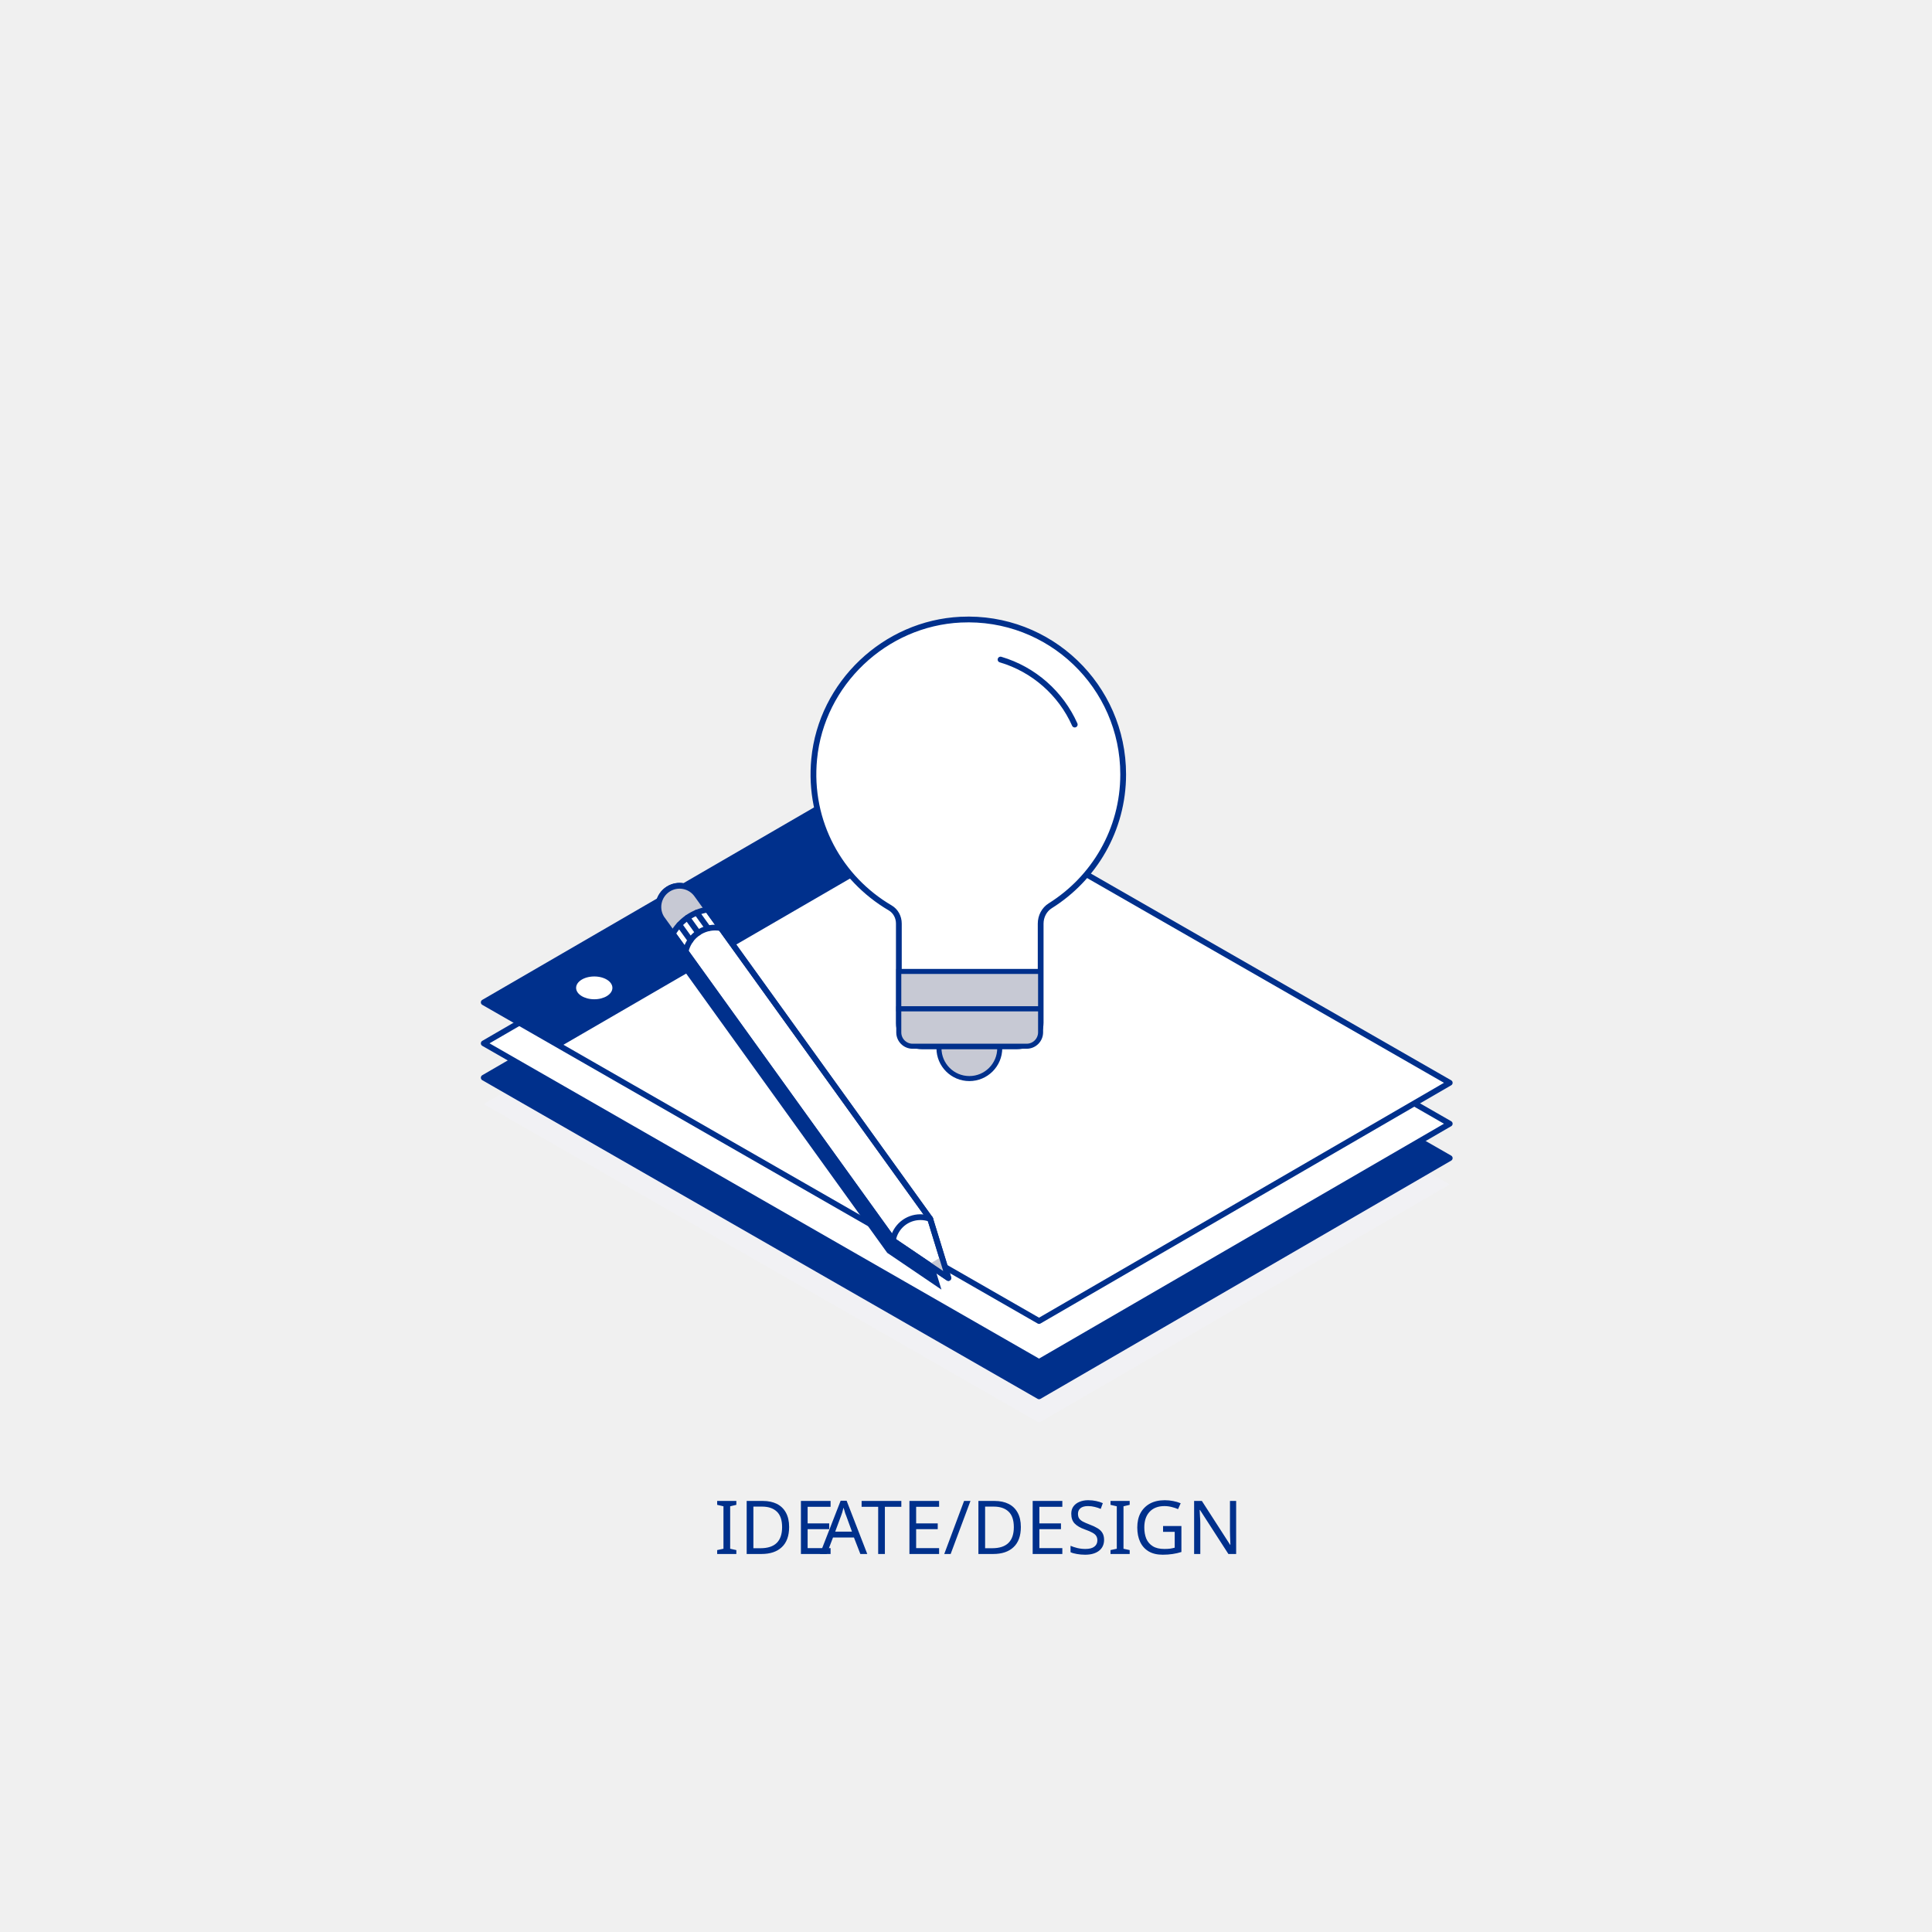
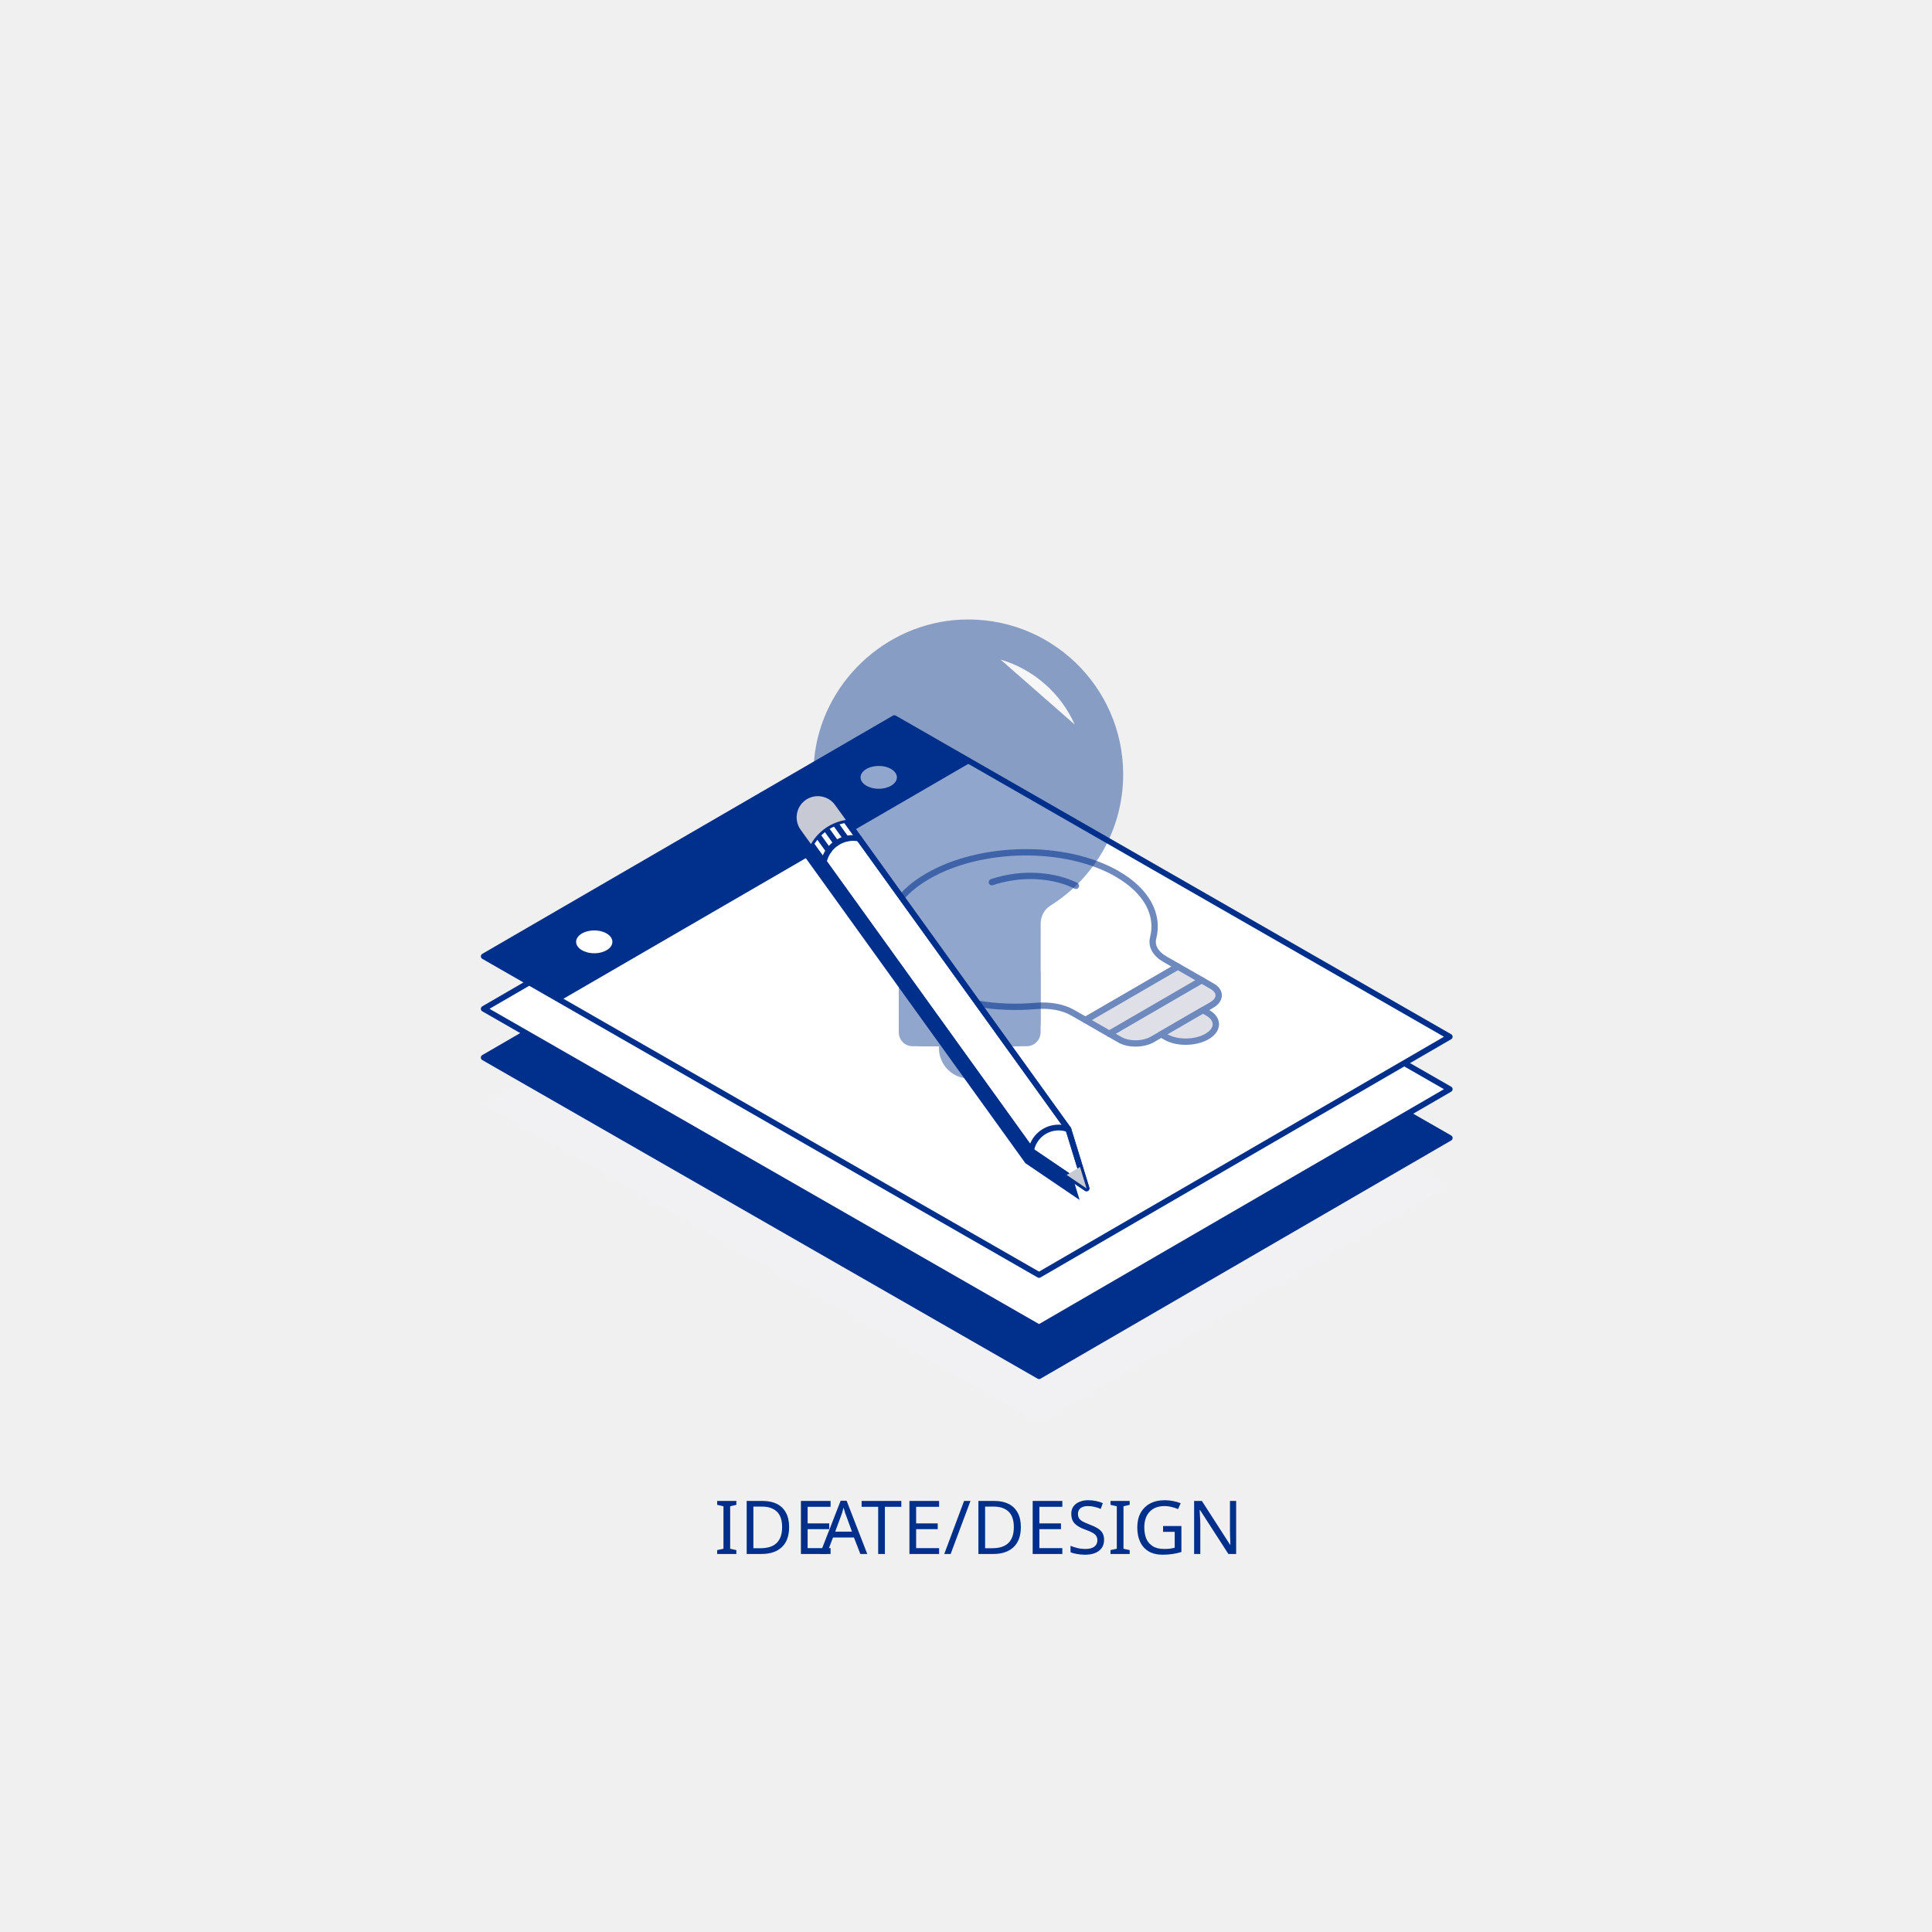
- <svg xmlns="http://www.w3.org/2000/svg" id="Layer_1_copy_3" data-name="Layer 1 copy 3" viewBox="0 0 288 288">
+ <svg xmlns="http://www.w3.org/2000/svg" id="Layer_1_copy_2" data-name="Layer 1 copy 2" viewBox="0 0 288 288">
  <defs>
    <style>
-       .cls-1, .cls-2 {
-         fill: none;
-       }
- 
-       .cls-3, .cls-4 {
+       .cls-1 {
        fill: #c7c9d4;
      }

-       .cls-5, .cls-4, .cls-6, .cls-2 {
-         stroke: #00308c;
-       }
- 
-       .cls-5, .cls-7 {
+       .cls-2 {
        fill: #fff;
      }

-       .cls-5, .cls-6, .cls-2 {
+       .cls-3, .cls-4, .cls-5 {
+         fill: #00308c;
+       }
+ 
+       .cls-3, .cls-6 {
+         stroke: #00308c;
        stroke-linecap: round;
        stroke-linejoin: round;
        stroke-width: .86px;
      }

-       .cls-4 {
-         stroke-miterlimit: 10;
-         stroke-width: .75px;
-       }
- 
-       .cls-6, .cls-8, .cls-9 {
-         fill: #00308c;
-       }
- 
-       .cls-10 {
+       .cls-7 {
        fill: #f1f1f4;
      }

-       .cls-9 {
+       .cls-5 {
        font-family: DIN2014-Regular, 'DIN 2014';
        font-size: 11.08px;
      }

-       .cls-11 {
+       .cls-8 {
        letter-spacing: -.03em;
      }

-       .cls-12 {
-         clip-path: url(#clippath);
+       .cls-6 {
+         fill: none;
      }
    </style>
-     <clipPath id="clippath">
-       <rect class="cls-1" x="137.25" y="155.72" width="15.36" height="6.19" />
-     </clipPath>
  </defs>
-   <text class="cls-9" transform="translate(106.47 231.65)">
+   <text class="cls-5" transform="translate(106.47 231.65)">
    <tspan x="0" y="0">IDE</tspan>
-     <tspan class="cls-11" x="15.75" y="0">A</tspan>
+     <tspan class="cls-8" x="15.75" y="0">A</tspan>
    <tspan x="21.86" y="0">TE/DESIGN</tspan>
  </text>
-   <polygon id="Pad_Shadow" data-name="Pad Shadow" class="cls-10" points="216.11 176.56 133.32 129.07 72.11 164.58 154.89 212.07 216.11 176.56" />
-   <polygon id="Pad_Bottom" data-name="Pad Bottom" class="cls-6" points="216.11 172.64 133.32 125.15 72.11 160.65 154.89 208.15 216.11 172.64" />
+   <polygon id="Pad_Shadow" data-name="Pad Shadow" class="cls-7" points="216.11 176.56 133.32 129.07 72.11 164.58 154.89 212.07 216.11 176.56" />
+   <polygon id="Pad_Bottom" data-name="Pad Bottom" class="cls-3" points="216.11 169.636 133.32 122.146 72.11 157.65 154.89 205.146 216.11 169.636" />
  <g id="Pad_Middle" data-name="Pad Middle">
-     <polygon class="cls-7" points="216.11 167.51 133.32 120.02 72.11 155.53 154.89 203.02 216.11 167.51" />
-     <polygon class="cls-2" points="216.11 167.51 133.32 120.02 72.11 155.53 154.89 203.02 216.11 167.51" />
+     <polygon class="cls-2" points="216.11 162.363 133.32 114.873 72.11 150.383 154.89 197.873 216.11 162.363" />
+     <polygon class="cls-6" points="216.11 162.363 133.32 114.873 72.11 150.383 154.89 197.873 216.11 162.363" />
  </g>
  <g id="Pad_Top" data-name="Pad Top">
-     <polygon class="cls-7" points="216.11 161.41 133.32 113.91 72.11 149.42 154.89 196.92 216.11 161.41" />
-     <polygon class="cls-2" points="216.11 161.41 133.32 113.91 72.11 149.42 154.89 196.92 216.11 161.41" />
-     <path class="cls-8" d="M133.32,113.91l-61.22,35.51,11.46,6.57,61.22-35.51-11.46-6.57ZM88.59,148.96c-1.49,0-2.71-.76-2.71-1.7s1.21-1.7,2.71-1.7,2.7.76,2.7,1.7-1.21,1.7-2.7,1.7M130.99,124.44c-1.49,0-2.71-.76-2.71-1.7s1.21-1.7,2.71-1.7,2.71.76,2.71,1.7-1.21,1.7-2.71,1.7" />
+     <polygon class="cls-2" points="216.11 154.544 133.32 107.049 72.11 142.559 154.89 190.054 216.11 154.544" />
+     <polygon class="cls-6" points="216.11 154.544 133.32 107.049 72.11 142.559 154.89 190.054 216.11 154.544" />
+     <path class="cls-4" d="M133.32,107.05l-61.22,35.51 11.46,6.57 61.22,-35.51 -11.46,-6.57ZM88.59,142.10c-1.49,0.00,-2.71,-0.76,-2.71,-1.70s1.21,-1.70,2.71,-1.70 2.70,0.76,2.70,1.70 -1.21,1.70,-2.70,1.70M130.99,117.58c-1.49,0.00,-2.71,-0.76,-2.71,-1.70s1.21,-1.70,2.71,-1.70 2.71,0.76,2.71,1.70 -1.21,1.70,-2.71,1.70" />
  </g>
-   <g id="Beam">
-     <line class="cls-5" x1="144.01" y1="115.12" x2="144.01" y2="113.91" />
-     <line class="cls-5" x1="142.88" y1="115.34" x2="142.42" y2="114.23" />
-     <line class="cls-5" x1="141.92" y1="115.98" x2="141.07" y2="115.13" />
-     <line class="cls-5" x1="141.28" y1="116.94" x2="140.16" y2="116.48" />
-     <line class="cls-5" x1="147.86" y1="119.67" x2="146.74" y2="119.21" />
-     <line class="cls-5" x1="141.05" y1="118.07" x2="139.85" y2="118.07" />
-     <line class="cls-5" x1="148.17" y1="118.07" x2="146.97" y2="118.07" />
-     <line class="cls-5" x1="141.28" y1="119.21" x2="140.16" y2="119.67" />
-     <line class="cls-5" x1="147.86" y1="116.48" x2="146.74" y2="116.94" />
-     <line class="cls-5" x1="146.95" y1="115.13" x2="146.10" y2="115.98" />
-     <line class="cls-5" x1="145.60" y1="114.23" x2="145.14" y2="115.34" />
+   <g id="Bulb_One" opacity="0.57" transform="translate(-7.14, -15.18) scale(1.10)">
+     <path class="cls-1" d="M169.33,146.63l1.44.83c1.2.69,1.16,1.83-.08,2.54l-8.02,4.65c-1.24.72-3.21.74-4.41.06l-1.44-.83,12.51-7.25Z" />
+     <path class="cls-6" d="M169.33,146.63l1.44.83c1.2.69,1.16,1.83-.08,2.54l-8.02,4.65c-1.24.72-3.21.74-4.41.06l-1.44-.83,12.51-7.25Z" />
+     <path class="cls-2" d="M157.87,132.22c4.08,2.34,5.7,5.58,4.89,8.7-.27,1.06.31,2.12,1.59,2.86l1.75,1-12.51,7.25-1.75-1c-1.28-.74-3.11-1.07-4.95-.91-5.42.48-11.05-.43-15.13-2.77-6.97-4-6.76-10.64.47-14.82,7.23-4.18,18.66-4.32,25.63-.32" />
+     <path class="cls-6" d="M157.87,132.22c4.08,2.34,5.7,5.58,4.89,8.7-.27,1.06.31,2.12,1.59,2.86l1.75,1-12.51,7.25-1.75-1c-1.28-.74-3.11-1.07-4.95-.91-5.42.48-11.05-.43-15.13-2.77-6.97-4-6.76-10.64.47-14.82,7.23-4.18,18.66-4.32,25.63-.32Z" />
+     <polygon class="cls-1" points="153.61 152.04 166.11 144.79 169.33 146.63 156.82 153.89 153.61 152.04" />
+     <polygon class="cls-6" points="153.61 152.04 166.11 144.79 169.33 146.63 156.82 153.89 153.61 152.04" />
+     <path class="cls-1" d="M169.52,150.69l.63.36c.76.43,1.12,1.01,1.11,1.59-.02.58-.42,1.17-1.2,1.62-1.56.91-4.06.94-5.57.07l-.63-.36,5.67-3.29Z" />
+     <path class="cls-6" d="M169.52,150.69l.63.36c.76.43,1.12,1.01,1.11,1.59-.02.58-.42,1.17-1.2,1.62-1.56.91-4.06.94-5.57.07l-.63-.36,5.67-3.29Z" />
+     <path class="cls-2" d="M140.91,133.35c.73-.25,3.31-1.08,6.62-.79,2.47.21,4.09.94,4.77,1.28" />
+     <path class="cls-6" d="M140.91,133.35c.73-.25,3.31-1.08,6.62-.79,2.47.21,4.09.94,4.77,1.28" />
  </g>
-   <g id="Pencil">
-     <polygon class="cls-8" points="103.33 135.76 97.84 138.95 132.26 186.76 140.34 192.24 137.63 183.41 103.33 135.76" />
-     <path class="cls-7" d="M98.75,137.05l34.54,47.99,8.08,5.47-2.71-8.82-34.79-48.33c-.97-1.35-2.82-1.72-4.24-.84-1.55.97-1.96,3.04-.89,4.53" />
-     <path class="cls-2" d="M98.75,137.05l34.54,47.99,8.08,5.47-2.71-8.82-34.79-48.33c-.97-1.35-2.82-1.72-4.24-.84-1.55.97-1.96,3.04-.89,4.53Z" />
-     <polygon class="cls-3" points="141.37 190.52 140.4 187.32 138.41 188.51 141.37 190.52" />
-     <path class="cls-2" d="M133.12,184.8c.37-1.92,2.06-3.36,4.09-3.36.51,0,1,.09,1.46.26" />
-     <path class="cls-3" d="M103.88,133.36c-.97-1.35-2.82-1.72-4.24-.84-1.55.97-1.96,3.04-.89,4.53l1.54,2.14c1.07-1.89,2.97-3.25,5.2-3.6l-1.61-2.23Z" />
-     <path class="cls-2" d="M107.47,138.35c-.28-.05-.57-.08-.86-.08-2.17,0-3.98,1.53-4.41,3.58" />
-     <path class="cls-2" d="M105.49,135.59c-2.23.35-4.12,1.71-5.2,3.6" />
-     <line class="cls-2" x1="103.86" y1="136.04" x2="105.55" y2="138.39" />
-     <line class="cls-2" x1="102.47" y1="136.81" x2="104.08" y2="139.05" />
-     <line class="cls-2" x1="101.27" y1="137.85" x2="102.94" y2="140.17" />
-     <path class="cls-2" d="M98.75,137.05l34.54,47.99,8.08,5.47-2.71-8.82-34.79-48.33c-.97-1.35-2.82-1.72-4.24-.84-1.55.97-1.96,3.04-.89,4.53Z" />
-   </g>
-   <g id="Bulb_Two">
+   <g id="Bulb_Two" opacity="0.43">
    <g class="cls-12">
      <circle class="cls-4" cx="144.5" cy="156.25" r="4.53" />
    </g>
    <path class="cls-5" d="M167.43,115.43c0-13.12-10.95-23.69-24.22-23.06-11.29.54-20.75,9.5-21.84,20.76-.92,9.45,3.88,17.85,11.33,22.21.82.48,1.29,1.38,1.29,2.33v14.86c0,1.9,1.54,3.45,3.45,3.45h14.16c1.95,0,3.53-1.58,3.53-3.53v-14.76c0-1.08.52-2.1,1.43-2.67,6.52-4.08,10.87-11.32,10.87-19.58Z" />
    <rect class="cls-4" x="133.98" y="144.81" width="21.14" height="5.57" />
    <path class="cls-4" d="M133.98,150.39h21.14v3.49c0,1.15-.93,2.08-2.08,2.08h-17c-1.14,0-2.06-.92-2.06-2.06v-3.51h0Z" />
    <path class="cls-2" d="M149.15,98.32c4.95,1.46,8.99,5.04,11.06,9.69" />
  </g>
+   <g id="Pencil">
+     <polygon class="cls-4" points="123.931 122.397 118.437 125.587 152.857 173.401 160.937 178.877 158.231 170.051 123.931 122.397" />
+     <path class="cls-2" d="M119.35,123.69l34.54,47.99 8.08,5.47 -2.71,-8.82 -34.79,-48.33c-0.97,-1.35,-2.82,-1.72,-4.24,-0.84 -1.55,0.97,-1.96,3.04,-0.89,4.53" />
+     <path class="cls-6" d="M119.35,123.69l34.54,47.99 8.08,5.47 -2.71,-8.82 -34.79,-48.33c-0.97,-1.35,-2.82,-1.72,-4.24,-0.84 -1.55,0.97,-1.96,3.04,-0.89,4.53Z" />
+     <path class="cls-6" d="M153.72,171.44c0.37,-1.92,2.06,-3.36,4.09,-3.36 0.51,0.00,1.00,0.09,1.46,0.26" />
+     <path class="cls-6" d="M128.07,124.99c-0.28,-0.05,-0.57,-0.08,-0.86,-0.08 -2.17,0.00,-3.98,1.53,-4.41,3.58" />
+     <path class="cls-6" d="M126.09,122.23c-2.23,0.35,-4.12,1.71,-5.20,3.60" />
+     <line class="cls-6" x1="124.46" y1="122.68" x2="126.15" y2="125.03" />
+     <line class="cls-6" x1="123.07" y1="123.45" x2="124.68" y2="125.69" />
+     <line class="cls-6" x1="121.87" y1="124.49" x2="123.54" y2="126.81" />
+     <path class="cls-6" d="M119.35,123.69l34.54,47.99 8.08,5.47 -2.71,-8.82 -34.79,-48.33c-0.97,-1.35,-2.82,-1.72,-4.24,-0.84 -1.55,0.97,-1.96,3.04,-0.89,4.53Z" />
+     <polygon class="cls-1" points="161.971 177.157 160.997 173.961 159.007 175.147 161.971 177.157" />
+     <path class="cls-1" d="M124.48,120.00c-0.97,-1.35,-2.82,-1.72,-4.24,-0.84 -1.55,0.97,-1.96,3.04,-0.89,4.53l1.54,2.14c1.07,-1.89,2.97,-3.25,5.20,-3.60l-1.61,-2.23Z" />
+   </g>
</svg>
